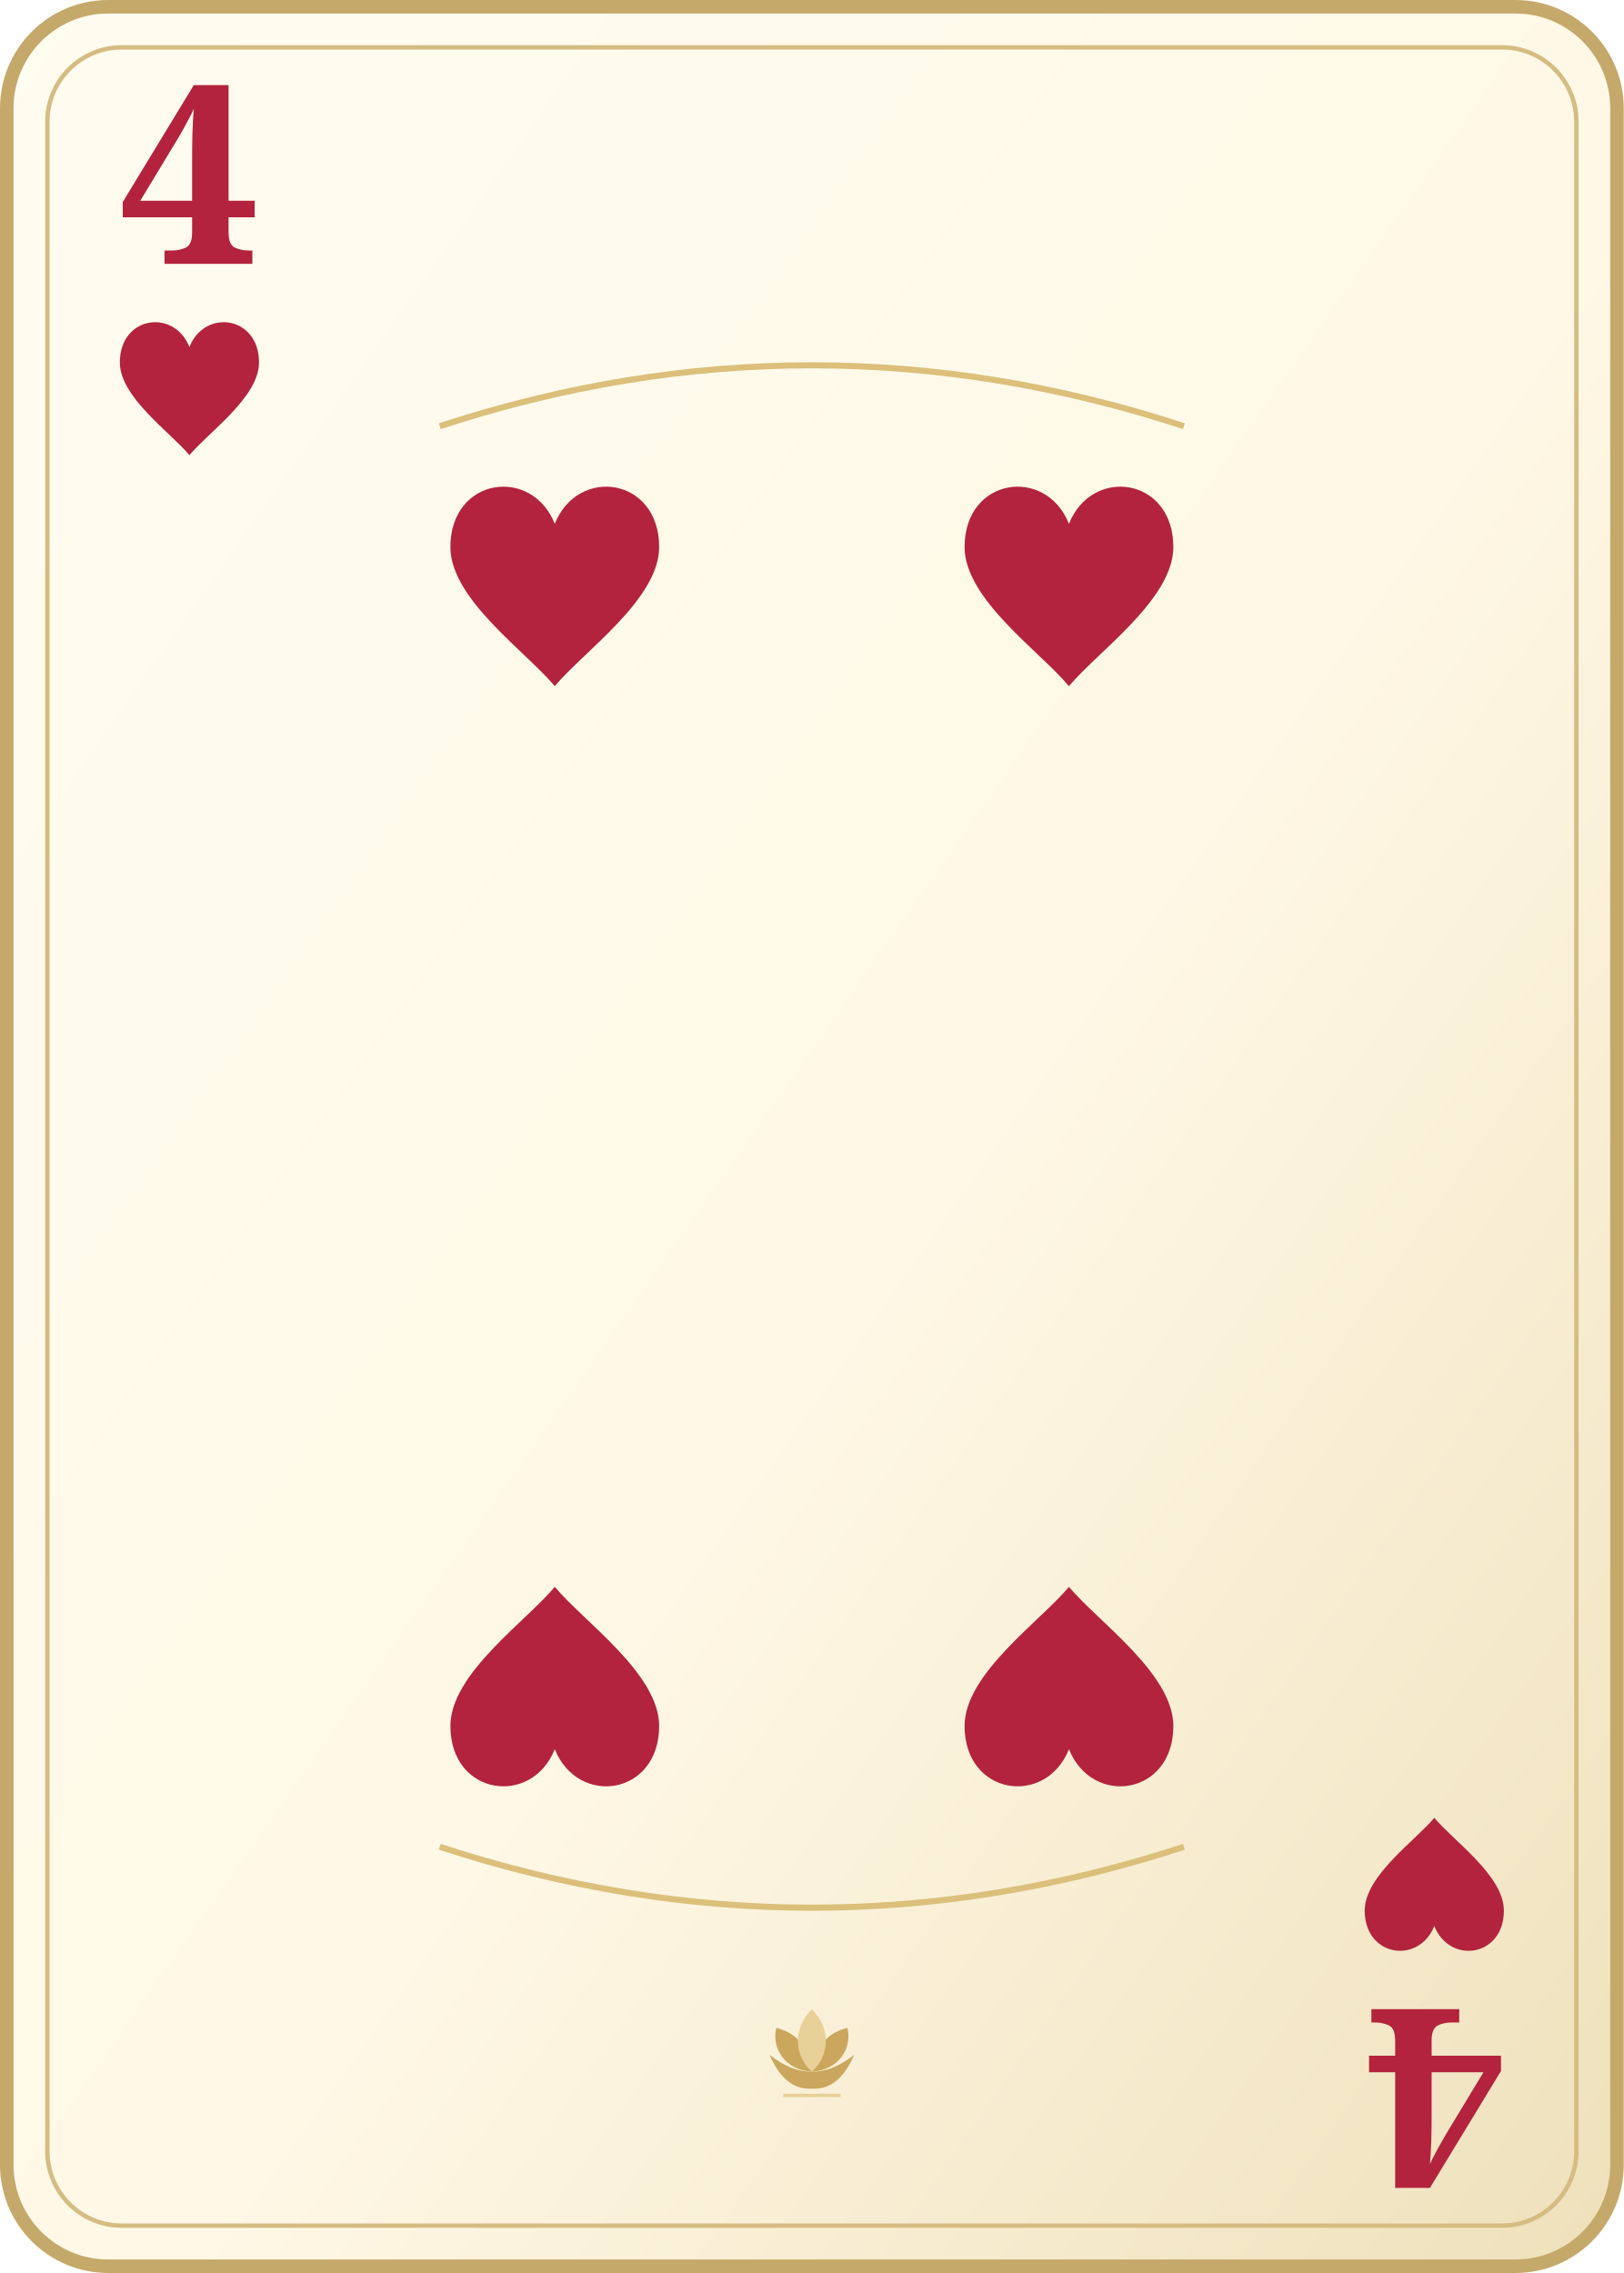
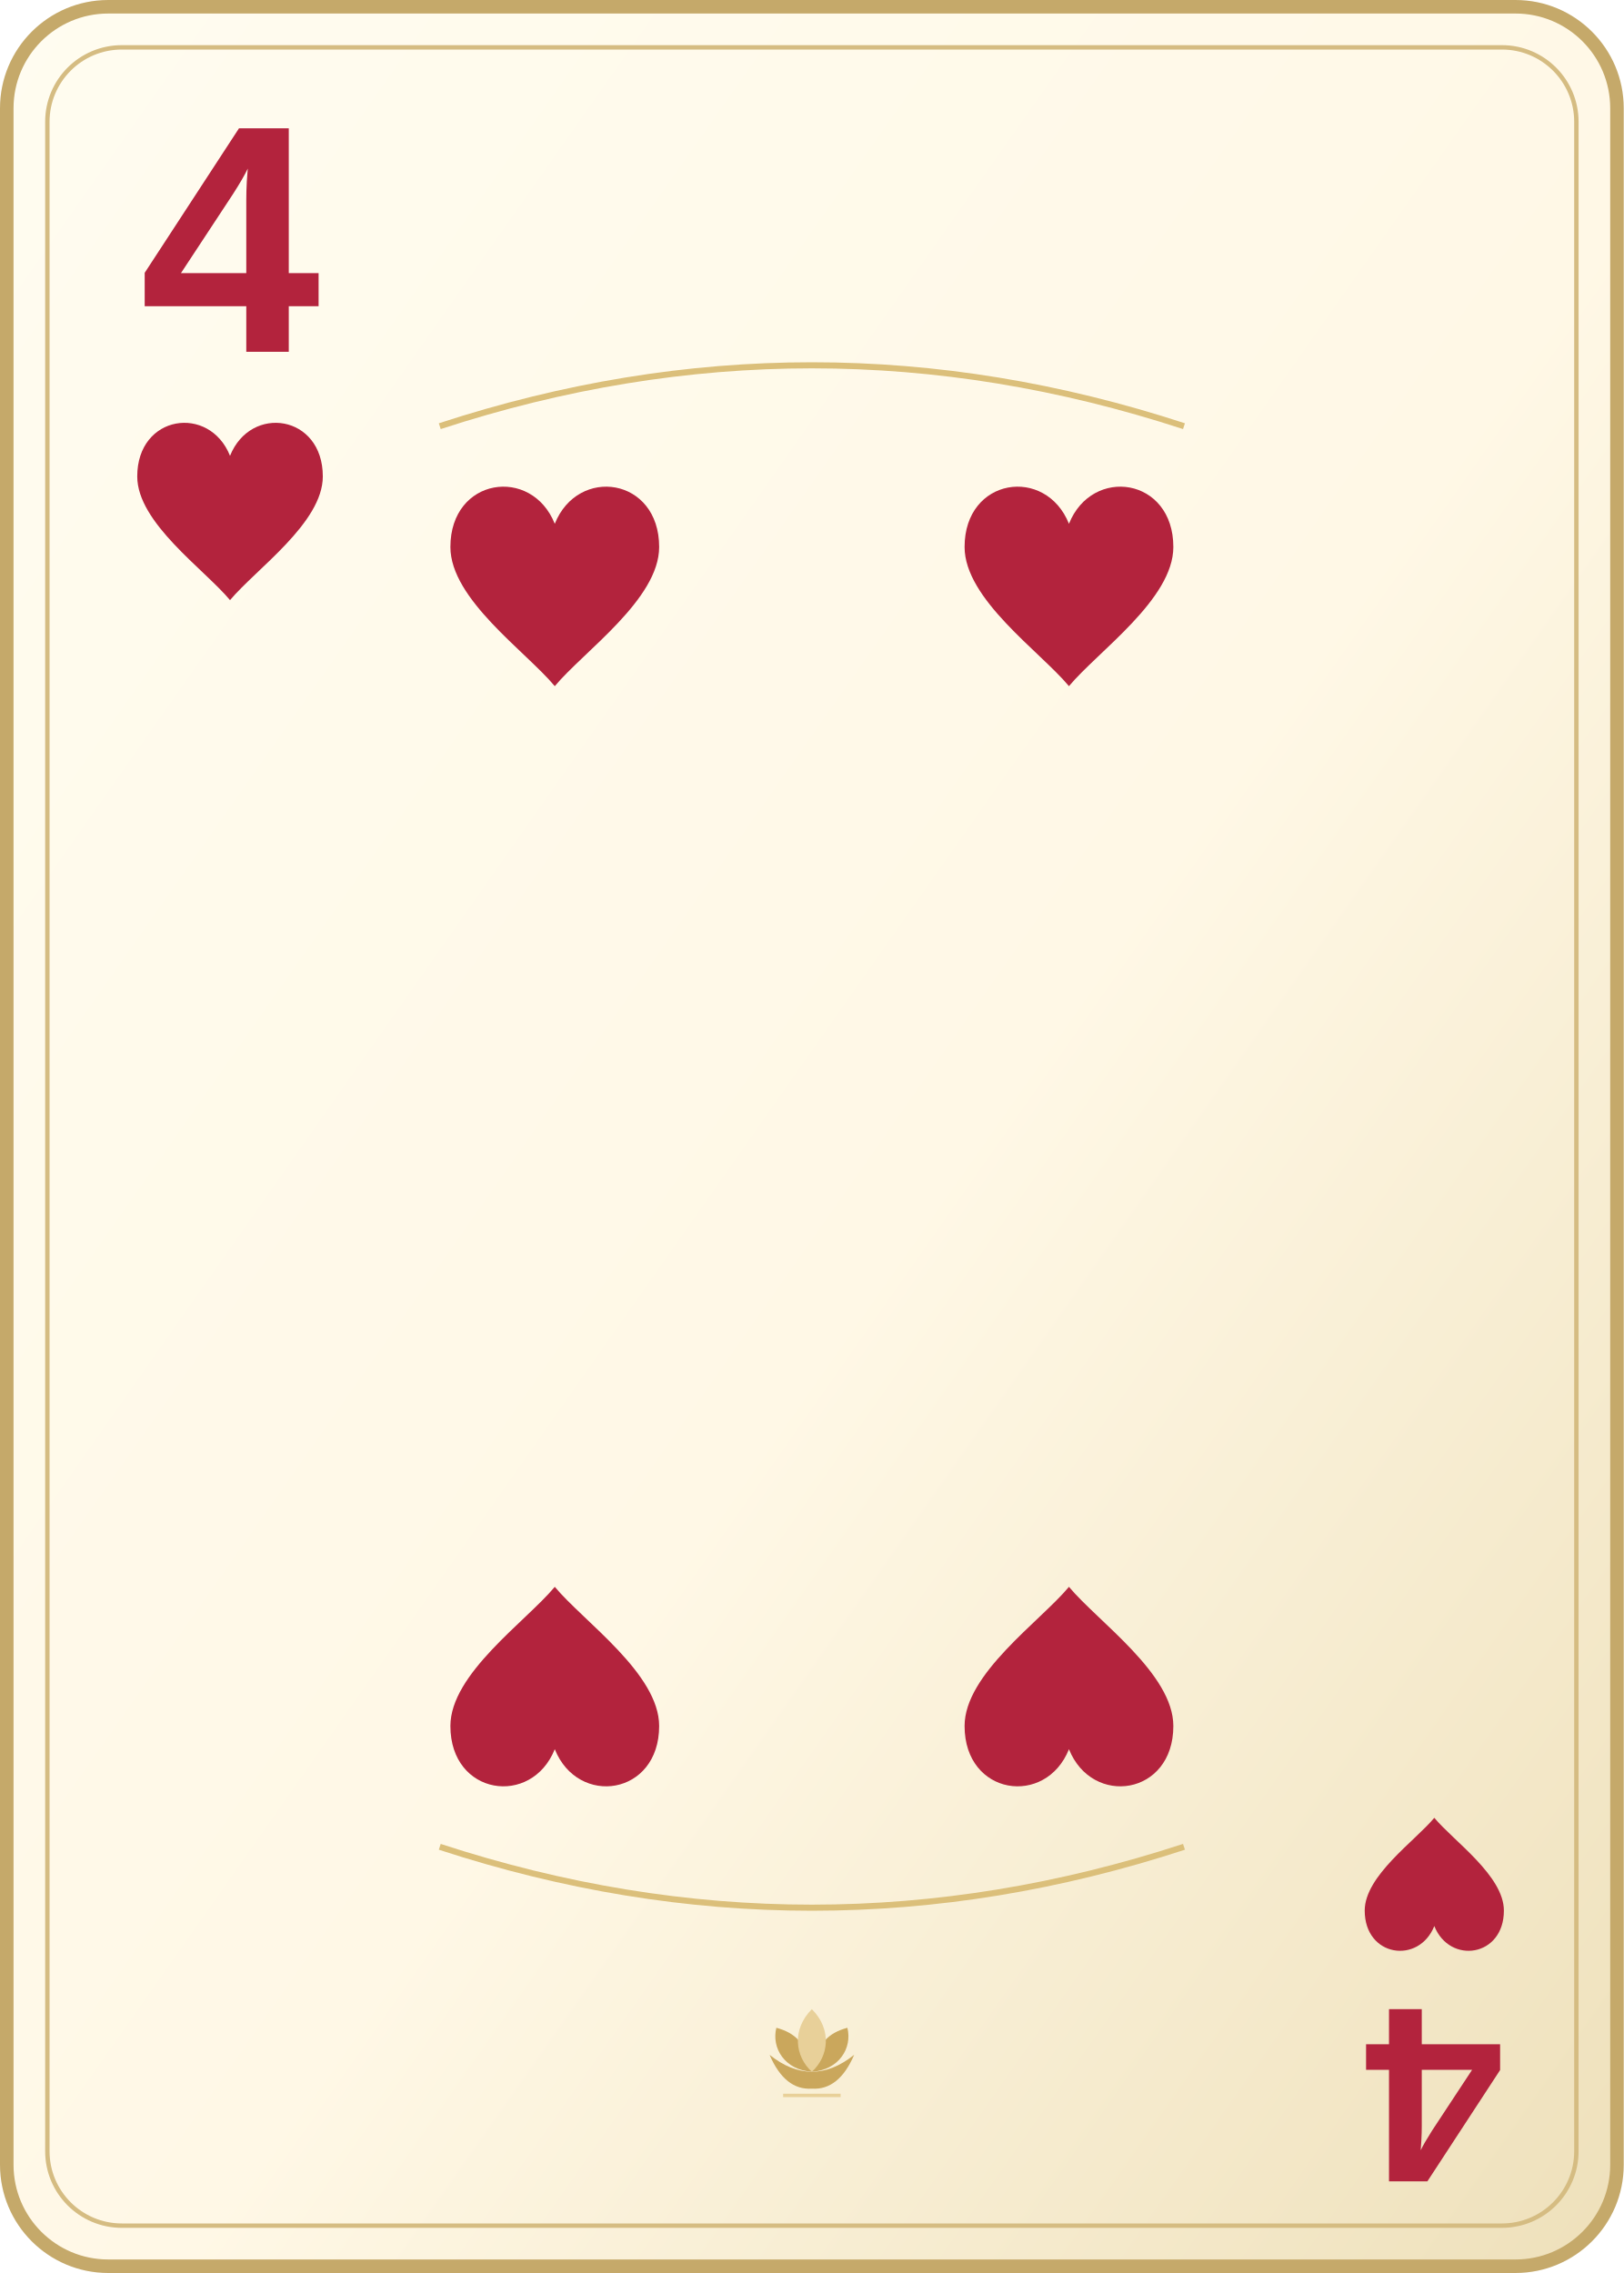
<svg xmlns="http://www.w3.org/2000/svg" width="240" height="336" viewBox="0 0 240 336" role="img" aria-label="4 of hearts; original Chola-inspired royal court illustration">
  <defs>
    <linearGradient id="paper" x1="0" y1="0" x2="1" y2="1">
      <stop stop-color="#fffcf0" />
      <stop offset=".55" stop-color="#fff8e6" />
      <stop offset="1" stop-color="#eee0ba" />
    </linearGradient>
    <linearGradient id="metal" x1="0" y1="0" x2="1" y2="1">
      <stop stop-color="#fff1b0" />
      <stop offset=".25" stop-color="#dba943" />
      <stop offset=".54" stop-color="#ad7224" />
      <stop offset=".77" stop-color="#f6d578" />
      <stop offset="1" stop-color="#996124" />
    </linearGradient>
    <linearGradient id="robe" x1="0" y1="0" x2="1" y2=".5">
      <stop stop-color="#531d3a" />
      <stop offset=".38" stop-color="#e57080" />
      <stop offset=".59" stop-color="#9e294b" />
      <stop offset="1" stop-color="#531d3a" />
    </linearGradient>
    <linearGradient id="skin" x1="0" y1="0" x2="1" y2=".4">
      <stop stop-color="#b66e40" />
      <stop offset=".35" stop-color="#e7ad6f" />
      <stop offset=".65" stop-color="#d09053" />
      <stop offset="1" stop-color="#9c5937" />
    </linearGradient>
    <linearGradient id="arch" x1="0" y1="0" x2="0" y2="1">
      <stop stop-color="#531d3a" />
      <stop offset=".58" stop-color="#9e294b" />
      <stop offset="1" stop-color="#cbaa62" />
    </linearGradient>
    <radialGradient id="halo">
      <stop stop-color="#fff0ad" stop-opacity=".8" />
      <stop offset=".75" stop-color="#dfb963" stop-opacity=".12" />
      <stop offset="1" stop-color="#d6a341" stop-opacity="0" />
    </radialGradient>
  </defs>
  <rect x="1" y="1" width="238" height="334" rx="15" fill="url(#paper)" stroke="#c5a96a" stroke-width="2" />
  <rect x="7" y="7" width="226" height="322" rx="11" fill="none" stroke="#d5bc82" stroke-width=".65" />
-   <path d="M65 63Q120 45 175 63M65 273Q120 291 175 273" fill="none" stroke="#dbbf7a" stroke-width=".9" />
-   <g transform="translate(82 86) rotate(0) scale(0.8571429)">
-     <path d="M0 18C-5 12-18 3-18-6C-18-18-4-20 0-10C4-20 18-18 18-6C18 3 5 12 0 18Z" fill="#b3233d" />
+   <g id="card-art">
+     <path d="M65 63Q120 45 175 63M65 273Q120 291 175 273" fill="none" stroke="#dbbf7a" stroke-width=".9" />
+     <g transform="translate(82 86) rotate(0) scale(0.8571429)">
+       <path d="M0 18C-5 12-18 3-18-6C-18-18-4-20 0-10C4-20 18-18 18-6C18 3 5 12 0 18Z" fill="#b3233d" />
+     </g>
+     <g transform="translate(158 86) rotate(0) scale(0.8571429)">
+       <path d="M0 18C-5 12-18 3-18-6C-18-18-4-20 0-10C4-20 18-18 18-6C18 3 5 12 0 18Z" fill="#b3233d" />
+     </g>
+     <g transform="translate(82 250) rotate(180) scale(0.8571429)">
+       <path d="M0 18C-5 12-18 3-18-6C-18-18-4-20 0-10C4-20 18-18 18-6C18 3 5 12 0 18Z" fill="#b3233d" />
+     </g>
+     <g transform="translate(158 250) rotate(180) scale(0.8571429)">
+       <path d="M0 18C-5 12-18 3-18-6C-18-18-4-20 0-10C4-20 18-18 18-6C18 3 5 12 0 18Z" fill="#b3233d" />
+     </g>
+     <g transform="translate(120 303) scale(0.25)">
+       <path d="M0 13C-16 12-24-1-21-13C-10-10-3-4 0 13Z" fill="#caa75c" />
+       <path d="M0 13C16 12 24-1 21-13C10-10 3-4 0 13Z" fill="#caa75c" />
+       <path d="M0 13C-10 4-12-12 0-24C12-12 10 4 0 13Z" fill="#e8d099" />
+       <path d="M-25 3Q0 23 25 3Q16 24 0 23Q-16 24-25 3Z" fill="#caa75c" />
+       <path d="M-17 27L17 27" fill="none" stroke="#e8d099" stroke-width="2" />
+     </g>
  </g>
-   <g transform="translate(158 86) rotate(0) scale(0.8571429)">
-     <path d="M0 18C-5 12-18 3-18-6C-18-18-4-20 0-10C4-20 18-18 18-6C18 3 5 12 0 18Z" fill="#b3233d" />
+   <g id="primary-index">
+     <text id="index-rank" x="34" y="52" text-anchor="middle" fill="#b3233d" font-family="Arial,Helvetica,sans-serif" font-weight="700" font-size="48">4</text>
+     <g id="index-suit">
+       <g transform="translate(34 75) rotate(0) scale(0.7619048)">
+         <path d="M0 18C-5 12-18 3-18-6C-18-18-4-20 0-10C4-20 18-18 18-6C18 3 5 12 0 18Z" fill="#b3233d" />
+       </g>
+     </g>
  </g>
-   <g transform="translate(82 250) rotate(180) scale(0.8571429)">
-     <path d="M0 18C-5 12-18 3-18-6C-18-18-4-20 0-10C4-20 18-18 18-6C18 3 5 12 0 18Z" fill="#b3233d" />
-   </g>
-   <g transform="translate(158 250) rotate(180) scale(0.8571429)">
-     <path d="M0 18C-5 12-18 3-18-6C-18-18-4-20 0-10C4-20 18-18 18-6C18 3 5 12 0 18Z" fill="#b3233d" />
-   </g>
-   <g transform="translate(120 303) scale(0.25)">
-     <path d="M0 13C-16 12-24-1-21-13C-10-10-3-4 0 13Z" fill="#caa75c" />
-     <path d="M0 13C16 12 24-1 21-13C10-10 3-4 0 13Z" fill="#caa75c" />
-     <path d="M0 13C-10 4-12-12 0-24C12-12 10 4 0 13Z" fill="#e8d099" />
-     <path d="M-25 3Q0 23 25 3Q16 24 0 23Q-16 24-25 3Z" fill="#caa75c" />
-     <path d="M-17 27L17 27" fill="none" stroke="#e8d099" stroke-width="2" />
-   </g>
-   <text x="28" y="39" text-anchor="middle" fill="#b3233d" font-family="Georgia,serif" font-weight="bold" font-size="37">4</text>
-   <g transform="translate(28 57) rotate(0) scale(0.5714286)">
-     <path d="M0 18C-5 12-18 3-18-6C-18-18-4-20 0-10C4-20 18-18 18-6C18 3 5 12 0 18Z" fill="#b3233d" />
-   </g>
-   <g transform="rotate(180 120 168)">
-     <text x="28" y="39" text-anchor="middle" fill="#b3233d" font-family="Georgia,serif" font-weight="bold" font-size="37">4</text>
+   <g id="secondary-index" transform="rotate(180 120 168)">
+     <text x="28" y="39" text-anchor="middle" fill="#b3233d" font-family="Arial,Helvetica,sans-serif" font-weight="700" font-size="37">4</text>
    <g transform="translate(28 57) rotate(0) scale(0.5714286)">
      <path d="M0 18C-5 12-18 3-18-6C-18-18-4-20 0-10C4-20 18-18 18-6C18 3 5 12 0 18Z" fill="#b3233d" />
    </g>
  </g>
</svg>
